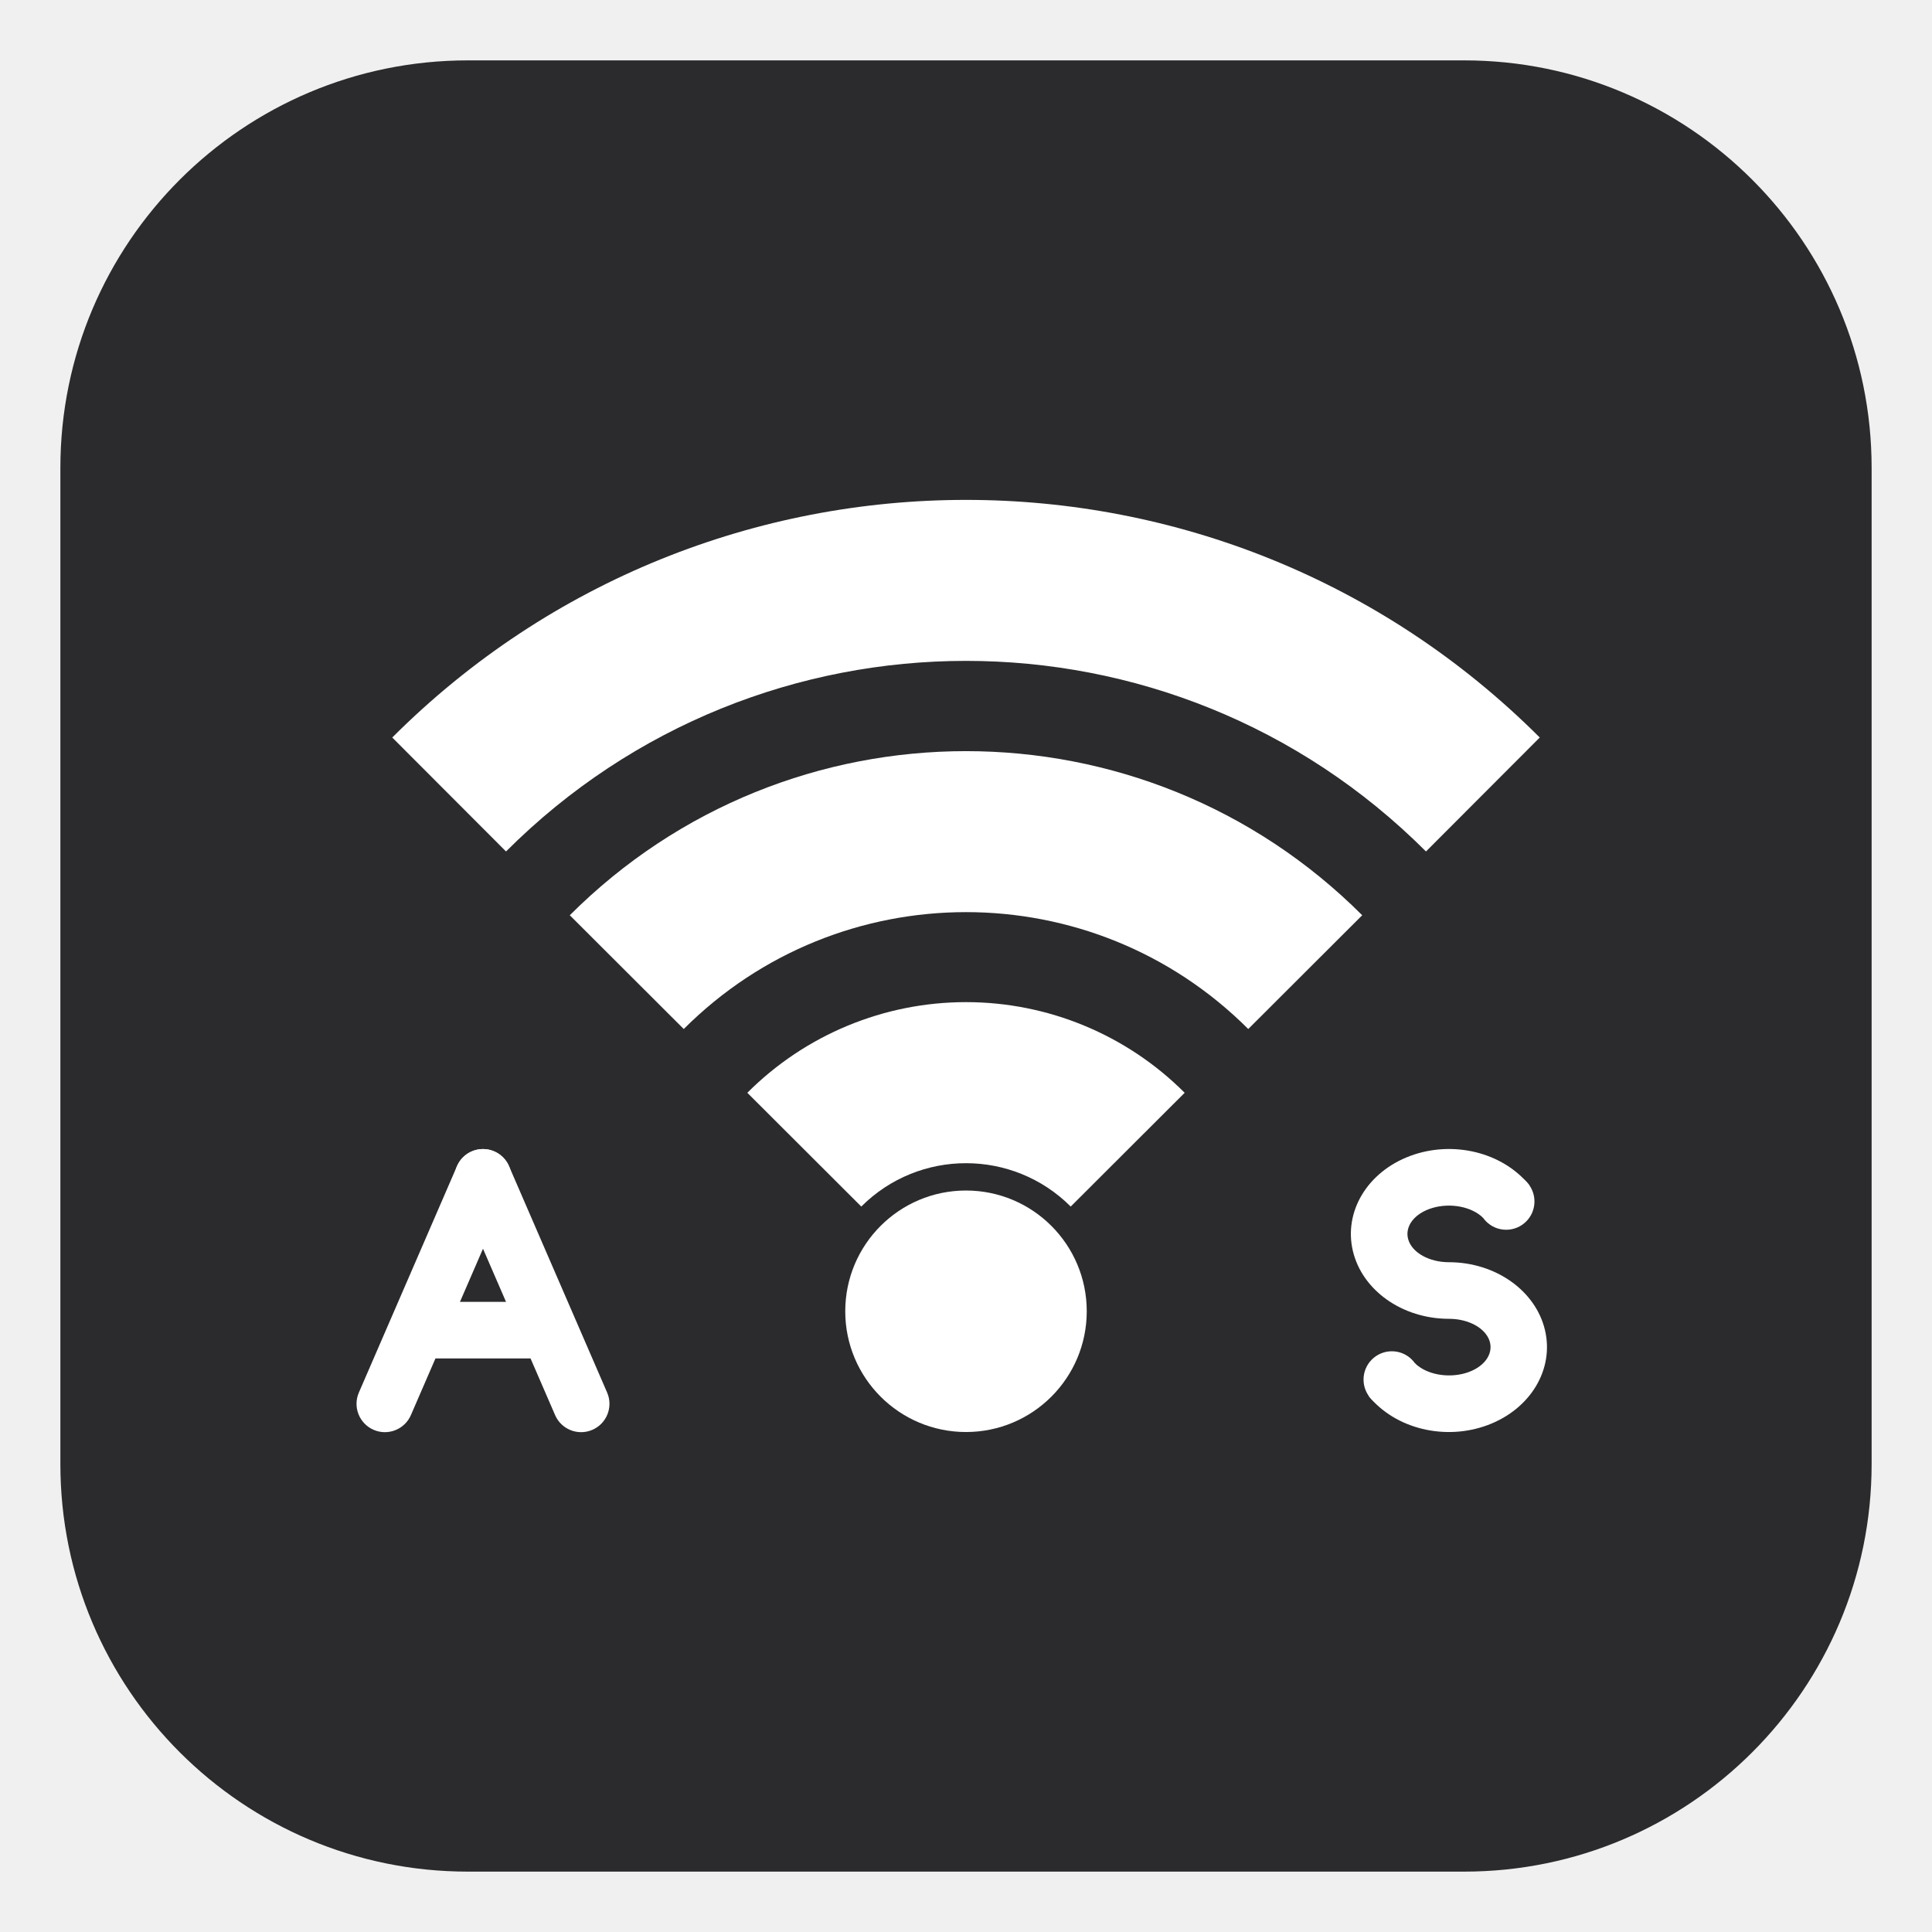
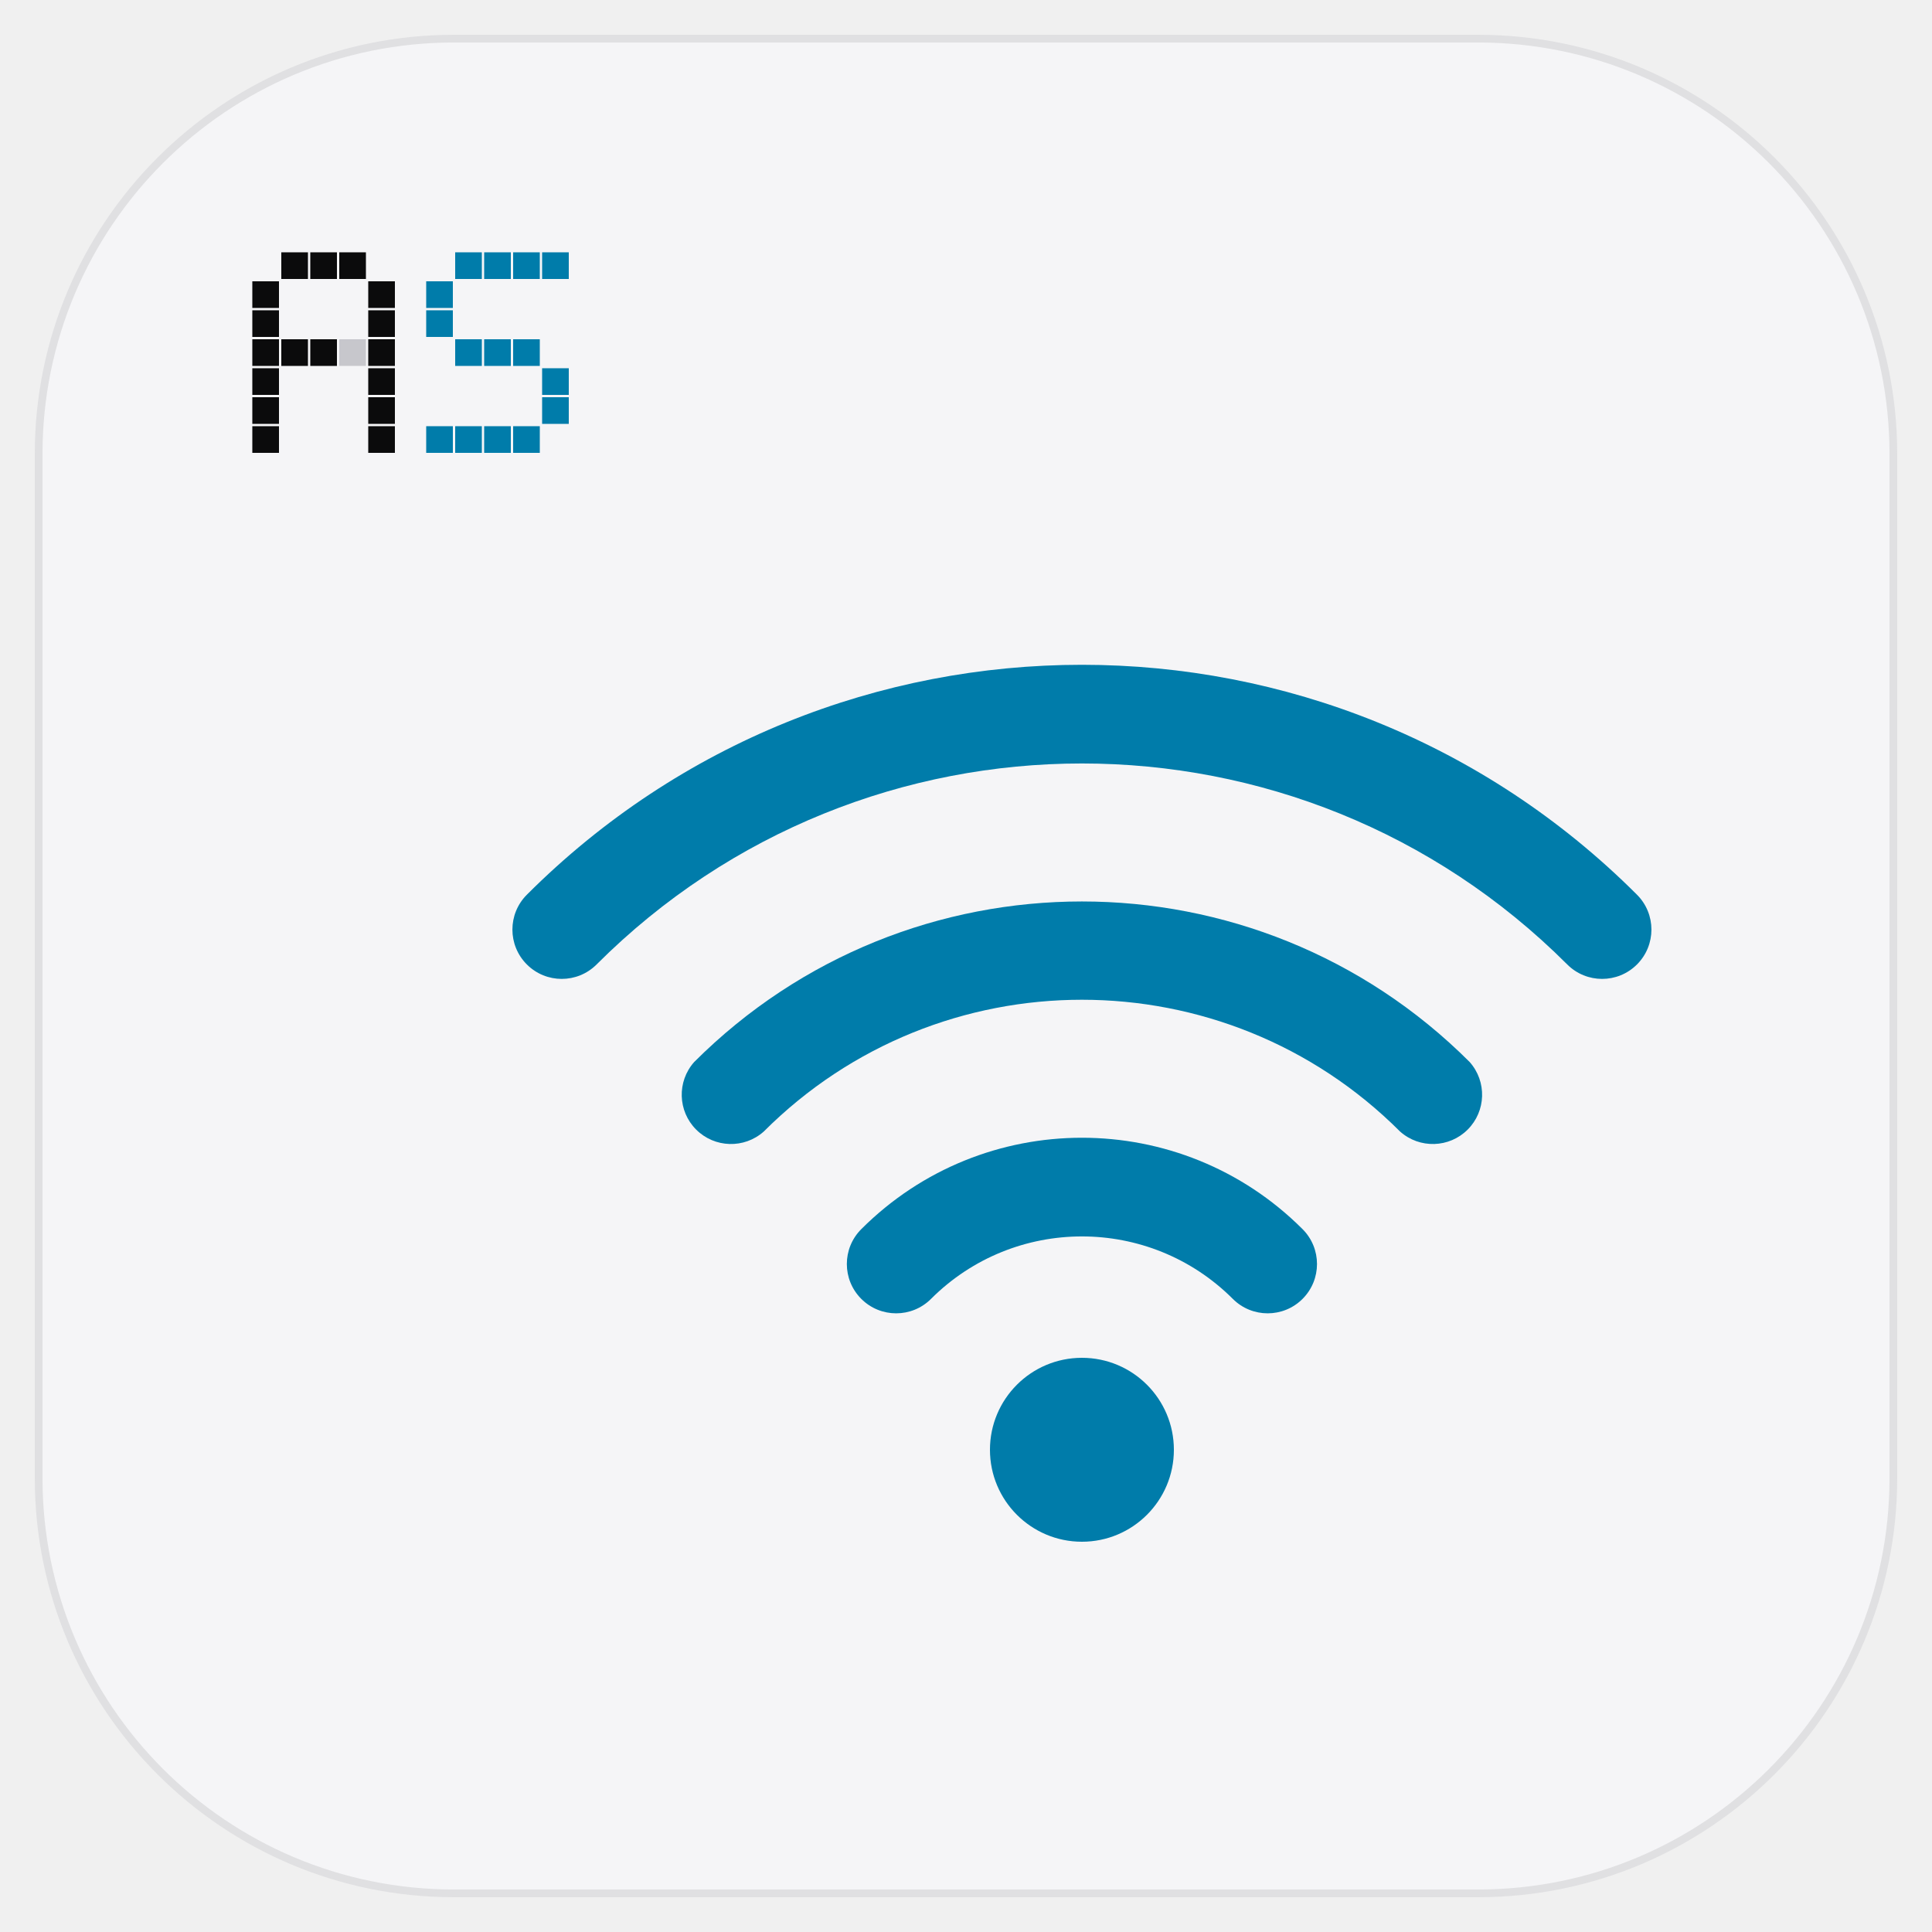
- <svg xmlns="http://www.w3.org/2000/svg" viewBox="0 0 1024 1024">
-   <rect x="32" y="32" width="960" height="960" rx="216" fill="#2B2B2E" />
-   <g fill="#FFFFFF">
-     <path d="M207.9 390.9 A430.1 430.1 0 0 1 816.1 390.9 L755.8 451.3 A344.7 344.7 0 0 0 268.2 451.3 Z" />
-     <path d="M302.0 485.1 A297.0 297.0 0 0 1 722.0 485.1 L661.6 545.4 A211.6 211.6 0 0 0 362.4 545.4 Z" />
-     <path d="M396.1 579.2 A163.8 163.8 0 0 1 627.9 579.2 L567.5 639.5 A78.5 78.5 0 0 0 456.5 639.5 Z" />
-     <path d="M448.0 695.0 A64.0 64.0 0 1 0 576.0 695.0 A64.0 64.0 0 1 0 448.0 695.0 Z" />
-     <path d="M217.8 750.0 L269.8 630.0 A15.0 15.0 0 0 0 242.2 618.1 L190.2 738.1 A15.0 15.0 0 0 0 217.8 750.0 Z" />
-     <path d="M242.2 630.0 L294.2 750.0 A15.0 15.0 0 0 0 321.8 738.1 L269.8 618.1 A15.0 15.0 0 0 0 242.2 630.0 Z" />
-     <path d="M227.4 720.0 L284.6 720.0 A15.0 15.0 0 0 0 284.6 690.0 L227.4 690.0 A15.0 15.0 0 0 0 227.4 720.0 Z" />
-     <path d="M768.0 699.0 A52.0 45.0 0 1 1 810.6 628.2 L786.0 645.4 A22.0 15.0 0 1 0 768.0 669.0 Z" />
-     <path d="M768.0 669.0 A52.0 45.0 0 1 1 725.4 739.9 L750.0 722.6 A22.0 15.0 0 1 0 768.0 699.0 Z" />
-     <path d="M783.3 636.8 A15.0 15.0 0 1 0 813.3 636.8 A15.0 15.0 0 1 0 783.3 636.8 Z" />
-     <path d="M722.7 731.2 A15.0 15.0 0 1 0 752.7 731.2 A15.0 15.0 0 1 0 722.7 731.2 Z" />
+ <svg xmlns="http://www.w3.org/2000/svg" viewBox="0 0 1000 1000">
+   <style>@media (prefers-color-scheme: dark){[data-c="tile"]{fill:#0B0B0C}[data-c="ink"]{fill:#E8E8E6}[data-c="dim"]{fill:#3A3A3C}[data-c="tone"]{fill:#62C4F5}[data-c="tile"]{stroke:#222224}}</style>
+   <rect data-c="tile" x="20" y="20" width="960" height="960" rx="215" fill="#F5F5F7" stroke="#E0E0E2" stroke-width="4" />
+   <g data-c="tone" fill="#007CAA">
+     <path d="M445.8 636.2 A161.5 161.5 0 0 1 674.2 636.2 A25.5 25.5 0 0 1 638.1 672.3 A110.5 110.5 0 0 0 481.9 672.3 A25.5 25.5 0 0 1 445.8 636.2 Z" />
+     <path d="M359.3 549.7 A283.9 283.9 0 0 1 760.7 549.7 A25.5 25.5 0 0 1 724.7 585.7 A232.9 232.9 0 0 0 395.3 585.7 A25.5 25.5 0 0 1 359.3 549.7 Z" />
+     <path d="M272.7 463.1 A406.3 406.3 0 0 1 847.3 463.1 A25.5 25.5 0 0 1 811.2 499.2 A355.3 355.3 0 0 0 308.8 499.2 A25.5 25.5 0 0 1 272.7 463.1 Z" />
+   </g>
+   <g data-c="tone" fill="#007CAA">
+     <circle cx="560.0" cy="750.4" r="47.6" />
+   </g>
+   <g data-c="ink" fill="#0B0B0C">
+     <rect x="145.60" y="130.60" width="13.80" height="13.80" />
+     <rect x="160.60" y="130.60" width="13.80" height="13.80" />
+     <rect x="175.60" y="130.60" width="13.80" height="13.80" />
+     <rect x="130.60" y="145.60" width="13.80" height="13.80" />
+     <rect x="190.60" y="145.60" width="13.80" height="13.80" />
+     <rect x="130.60" y="160.60" width="13.80" height="13.80" />
+     <rect x="190.60" y="160.60" width="13.80" height="13.80" />
+     <rect x="130.60" y="175.60" width="13.80" height="13.80" />
+     <rect x="145.60" y="175.60" width="13.80" height="13.80" />
+     <rect x="160.60" y="175.60" width="13.80" height="13.80" />
+     <rect x="190.60" y="175.60" width="13.80" height="13.80" />
+     <rect x="130.60" y="190.60" width="13.80" height="13.80" />
+     <rect x="190.60" y="190.60" width="13.80" height="13.80" />
+     <rect x="130.60" y="205.60" width="13.80" height="13.80" />
+     <rect x="190.60" y="205.60" width="13.80" height="13.80" />
+     <rect x="130.60" y="220.60" width="13.80" height="13.80" />
+     <rect x="190.60" y="220.60" width="13.80" height="13.80" />
+   </g>
+   <g data-c="dim" fill="#C7C7CC">
+     <rect x="175.60" y="175.60" width="13.80" height="13.80" />
+   </g>
+   <g data-c="tone" fill="#007CAA">
+     <rect x="235.60" y="130.60" width="13.80" height="13.80" />
+     <rect x="250.60" y="130.60" width="13.80" height="13.80" />
+     <rect x="265.60" y="130.60" width="13.80" height="13.80" />
+     <rect x="280.60" y="130.60" width="13.80" height="13.80" />
+     <rect x="220.60" y="145.60" width="13.80" height="13.80" />
+     <rect x="220.60" y="160.60" width="13.80" height="13.80" />
+     <rect x="235.60" y="175.60" width="13.80" height="13.80" />
+     <rect x="250.60" y="175.60" width="13.80" height="13.80" />
+     <rect x="265.60" y="175.60" width="13.80" height="13.80" />
+     <rect x="280.60" y="190.60" width="13.80" height="13.80" />
+     <rect x="280.60" y="205.60" width="13.80" height="13.80" />
+     <rect x="220.60" y="220.60" width="13.80" height="13.80" />
+     <rect x="235.60" y="220.60" width="13.80" height="13.80" />
+     <rect x="250.60" y="220.60" width="13.80" height="13.80" />
+     <rect x="265.60" y="220.60" width="13.80" height="13.80" />
  </g>
</svg>
